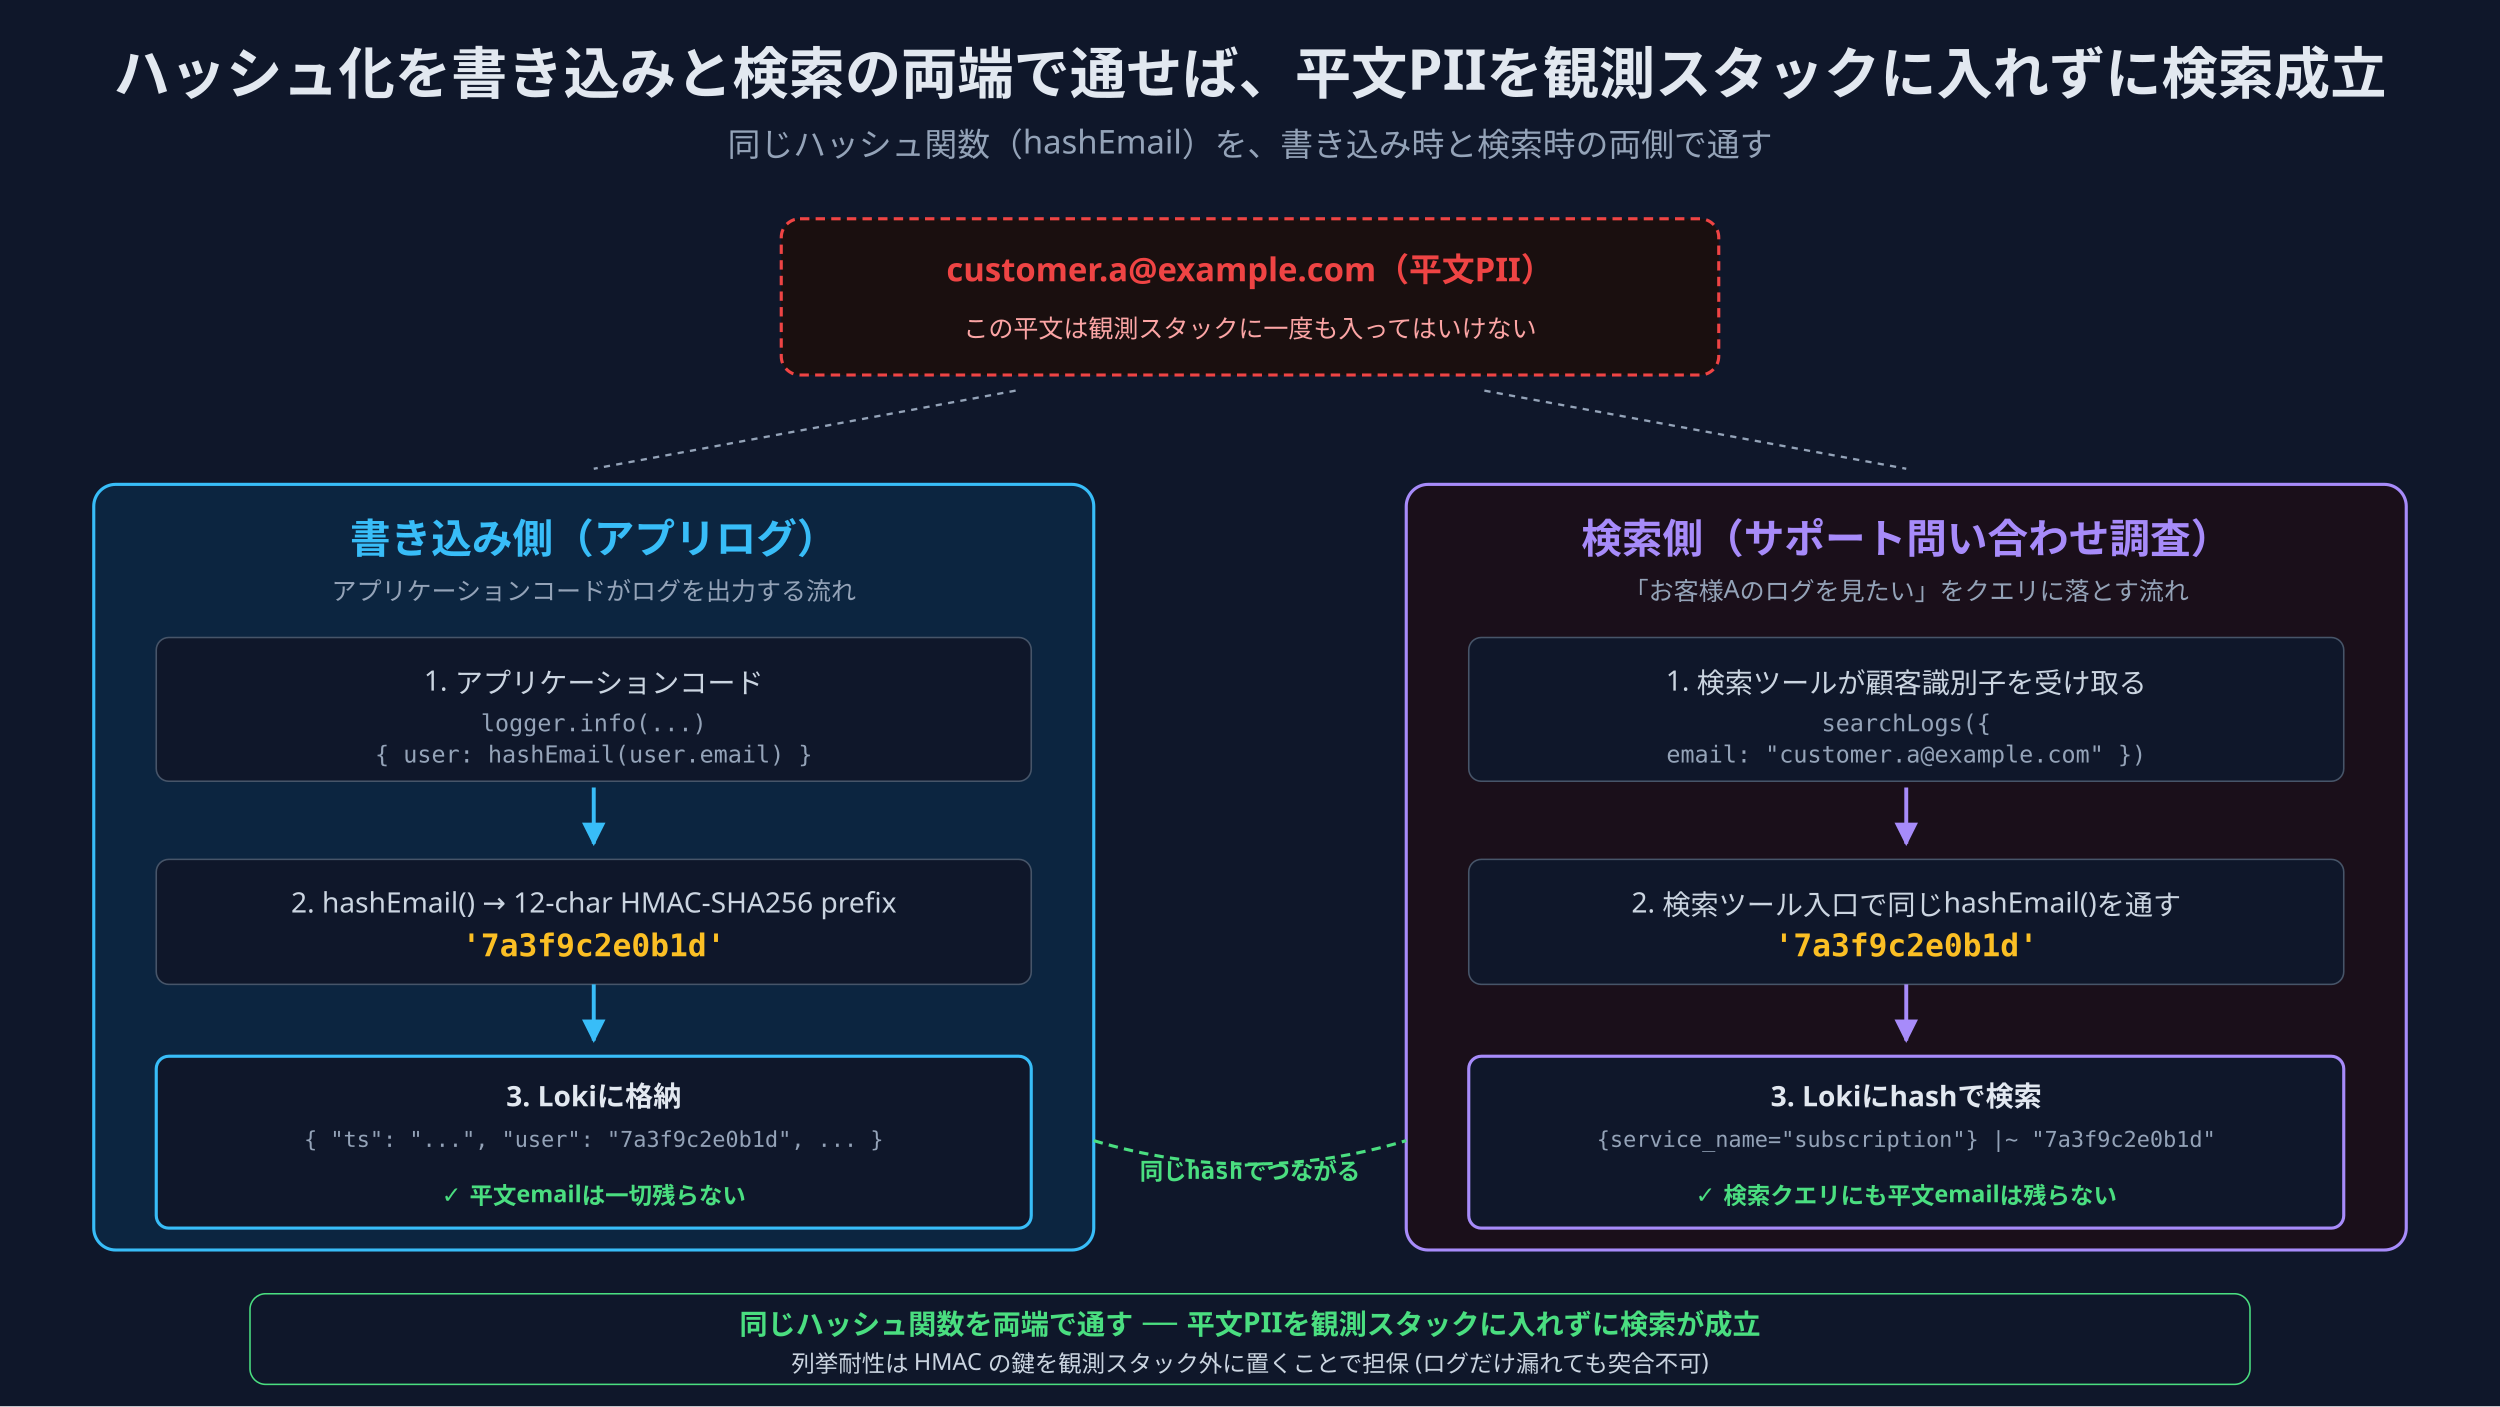
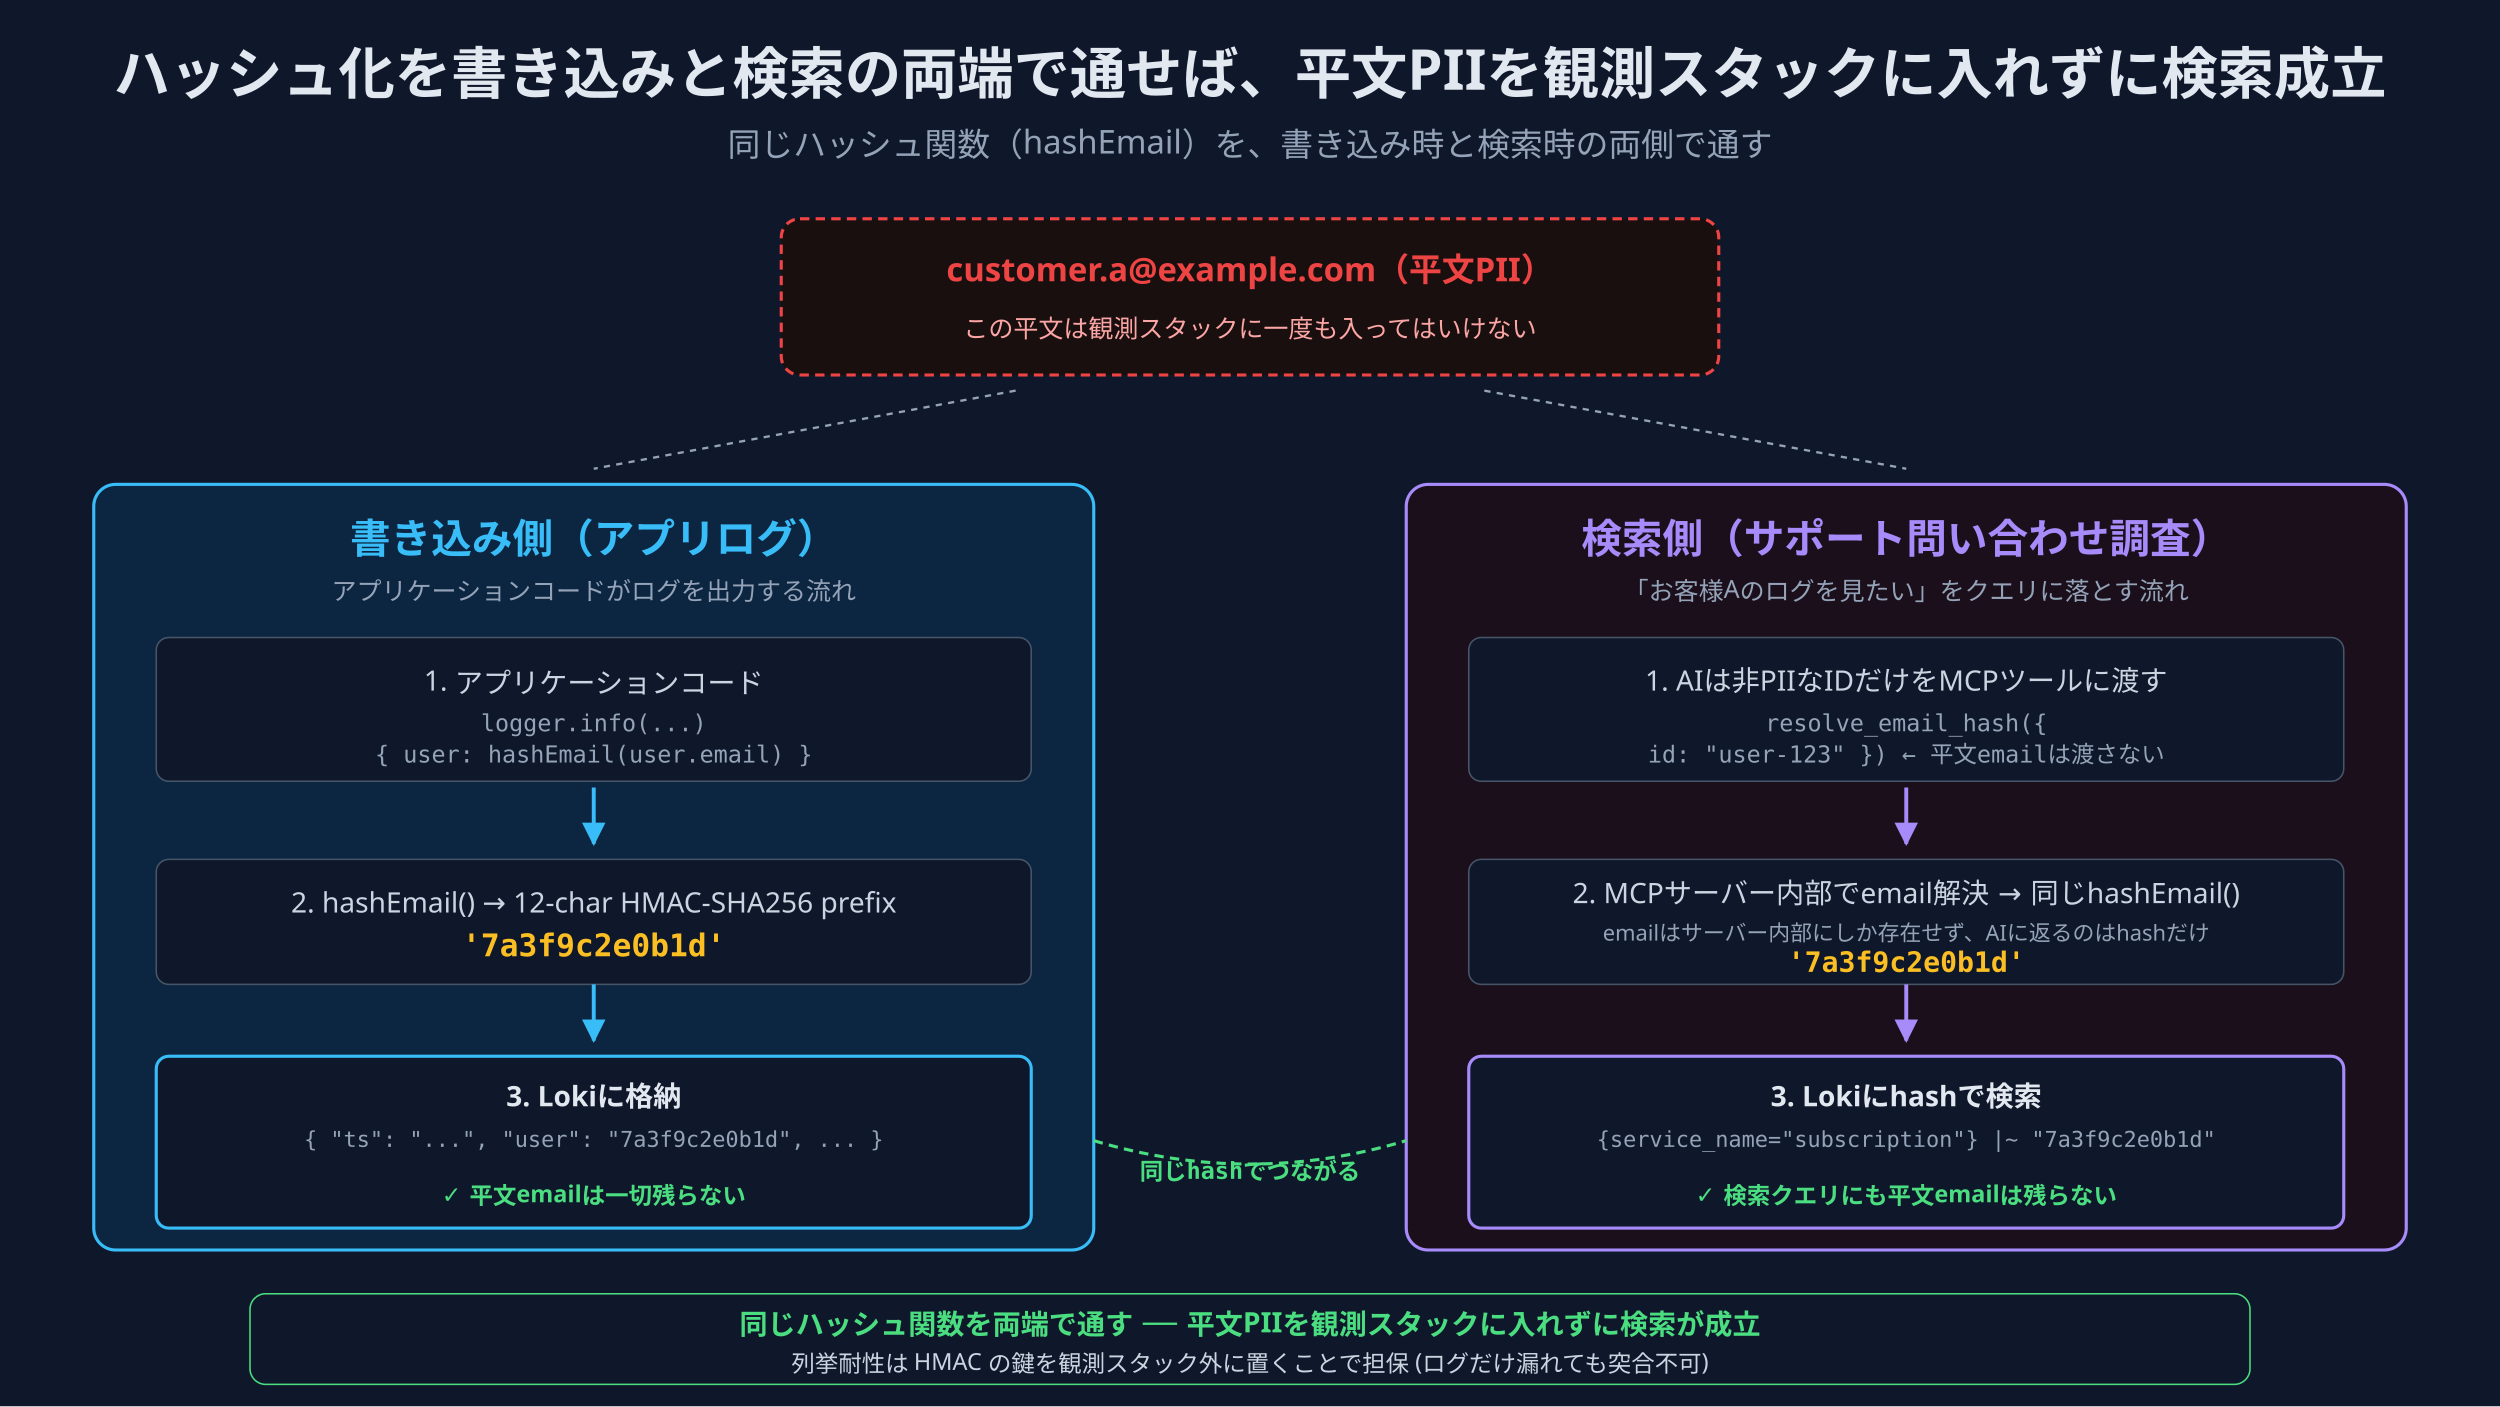
<svg xmlns="http://www.w3.org/2000/svg" width="1600" height="900" viewBox="0 0 1600 900">
  <rect width="1600" height="900" fill="#0f172a" />
  <defs>
    <marker id="a-sky" viewBox="0 0 10 10" refX="9" refY="5" markerWidth="6" markerHeight="6" orient="auto-start-reverse">
      <path d="M 0 0 L 10 5 L 0 10 z" fill="#38bdf8" />
    </marker>
    <marker id="a-violet" viewBox="0 0 10 10" refX="9" refY="5" markerWidth="6" markerHeight="6" orient="auto-start-reverse">
      <path d="M 0 0 L 10 5 L 0 10 z" fill="#a78bfa" />
    </marker>
  </defs>
  <text x="800" y="60" font-size="36" fill="#e2e8f0" text-anchor="middle" font-weight="bold" font-family="Noto Sans JP, system-ui, sans-serif">ハッシュ化を書き込みと検索の両端で通せば、平文PIIを観測スタックに入れずに検索成立</text>
  <text x="800" y="100" font-size="21" fill="#94a3b8" text-anchor="middle" font-family="Noto Sans JP, system-ui, sans-serif">同じハッシュ関数（hashEmail）を、書き込み時と検索時の両側で通す</text>
  <g font-family="Noto Sans JP, system-ui, sans-serif">
    <rect x="500" y="140" width="600" height="100" rx="12" fill="#1a0f0f" stroke="#ef4444" stroke-width="2" stroke-dasharray="6,4" />
    <text x="800" y="180" font-size="21" fill="#ef4444" text-anchor="middle" font-weight="bold">customer.a@example.com（平文PII）</text>
    <text x="800" y="216" font-size="16" fill="#fca5a5" text-anchor="middle">この平文は観測スタックに一度も入ってはいけない</text>
  </g>
  <line x1="650" y1="250" x2="380" y2="300" stroke="#94a3b8" stroke-width="1.5" stroke-dasharray="4,4" />
  <line x1="950" y1="250" x2="1220" y2="300" stroke="#94a3b8" stroke-width="1.5" stroke-dasharray="4,4" />
  <g font-family="Noto Sans JP, system-ui, sans-serif">
    <rect x="60" y="310" width="640" height="490" rx="14" fill="#0c2540" stroke="#38bdf8" stroke-width="2" />
    <text x="380" y="354" font-size="26" fill="#38bdf8" text-anchor="middle" font-weight="bold">書き込み側（アプリログ）</text>
    <text x="380" y="384" font-size="16" fill="#94a3b8" text-anchor="middle">アプリケーションコードがログを出力する流れ</text>
    <rect x="100" y="408" width="560" height="92" rx="8" fill="#0f172a" stroke="#475569" />
    <text x="380" y="442" font-size="18" fill="#cbd5e1" text-anchor="middle">1. アプリケーションコード</text>
    <text x="380" y="468" font-size="15" fill="#94a3b8" text-anchor="middle" font-family="ui-monospace, SFMono-Regular, Menlo, monospace">logger.info(...)</text>
    <text x="380" y="488" font-size="15" fill="#94a3b8" text-anchor="middle" font-family="ui-monospace, SFMono-Regular, Menlo, monospace">{ user: hashEmail(user.email) }</text>
    <line x1="380" y1="504" x2="380" y2="540" stroke="#38bdf8" stroke-width="2.5" marker-end="url(#a-sky)" />
    <rect x="100" y="550" width="560" height="80" rx="8" fill="#0f172a" stroke="#475569" />
    <text x="380" y="584" font-size="18" fill="#cbd5e1" text-anchor="middle">2. hashEmail() → 12-char HMAC-SHA256 prefix</text>
    <text x="380" y="612" font-size="20" fill="#fbbf24" text-anchor="middle" font-weight="bold" font-family="ui-monospace, SFMono-Regular, Menlo, monospace">'7a3f9c2e0b1d'</text>
    <line x1="380" y1="630" x2="380" y2="666" stroke="#38bdf8" stroke-width="2.5" marker-end="url(#a-sky)" />
    <rect x="100" y="676" width="560" height="110" rx="8" fill="#0f172a" stroke="#38bdf8" stroke-width="2" />
    <text x="380" y="708" font-size="18" fill="#e2e8f0" text-anchor="middle" font-weight="bold">3. Lokiに格納</text>
    <text x="380" y="734" font-size="14" fill="#94a3b8" text-anchor="middle" font-family="ui-monospace, SFMono-Regular, Menlo, monospace">{ "ts": "...", "user": "7a3f9c2e0b1d", ... }</text>
    <text x="380" y="770" font-size="15" fill="#4ade80" text-anchor="middle" font-weight="bold">✓ 平文emailは一切残らない</text>
  </g>
  <g font-family="Noto Sans JP, system-ui, sans-serif">
    <rect x="900" y="310" width="640" height="490" rx="14" fill="#1a0f1a" stroke="#a78bfa" stroke-width="2" />
    <text x="1220" y="354" font-size="26" fill="#a78bfa" text-anchor="middle" font-weight="bold">検索側（サポート問い合わせ調査）</text>
    <text x="1220" y="384" font-size="16" fill="#94a3b8" text-anchor="middle">「お客様Aのログを見たい」をクエリに落とす流れ</text>
    <rect x="940" y="408" width="560" height="92" rx="8" fill="#0f172a" stroke="#475569" />
-     <text x="1220" y="442" font-size="18" fill="#cbd5e1" text-anchor="middle">1. 検索ツールが顧客識別子を受け取る</text>
-     <text x="1220" y="468" font-size="15" fill="#94a3b8" text-anchor="middle" font-family="ui-monospace, SFMono-Regular, Menlo, monospace">searchLogs({</text>
-     <text x="1220" y="488" font-size="15" fill="#94a3b8" text-anchor="middle" font-family="ui-monospace, SFMono-Regular, Menlo, monospace">email: "customer.a@example.com" })</text>
+     <text x="1220" y="442" font-size="18" fill="#cbd5e1" text-anchor="middle">1. AIは非PIIなIDだけをMCPツールに渡す</text>
+     <text x="1220" y="468" font-size="15" fill="#94a3b8" text-anchor="middle" font-family="ui-monospace, SFMono-Regular, Menlo, monospace">resolve_email_hash({</text>
+     <text x="1220" y="488" font-size="15" fill="#94a3b8" text-anchor="middle" font-family="ui-monospace, SFMono-Regular, Menlo, monospace">id: "user-123" }) ← 平文emailは渡さない</text>
    <line x1="1220" y1="504" x2="1220" y2="540" stroke="#a78bfa" stroke-width="2.5" marker-end="url(#a-violet)" />
    <rect x="940" y="550" width="560" height="80" rx="8" fill="#0f172a" stroke="#475569" />
-     <text x="1220" y="584" font-size="18" fill="#cbd5e1" text-anchor="middle">2. 検索ツール入口で同じhashEmail()を通す</text>
-     <text x="1220" y="612" font-size="20" fill="#fbbf24" text-anchor="middle" font-weight="bold" font-family="ui-monospace, SFMono-Regular, Menlo, monospace">'7a3f9c2e0b1d'</text>
+     <text x="1220" y="578" font-size="18" fill="#cbd5e1" text-anchor="middle">2. MCPサーバー内部でemail解決 → 同じhashEmail()</text>
+     <text x="1220" y="602" font-size="14" fill="#94a3b8" text-anchor="middle">emailはサーバー内部にしか存在せず、AIに返るのはhashだけ</text>
+     <text x="1220" y="622" font-size="18" fill="#fbbf24" text-anchor="middle" font-weight="bold" font-family="ui-monospace, SFMono-Regular, Menlo, monospace">'7a3f9c2e0b1d'</text>
    <line x1="1220" y1="630" x2="1220" y2="666" stroke="#a78bfa" stroke-width="2.5" marker-end="url(#a-violet)" />
    <rect x="940" y="676" width="560" height="110" rx="8" fill="#0f172a" stroke="#a78bfa" stroke-width="2" />
    <text x="1220" y="708" font-size="18" fill="#e2e8f0" text-anchor="middle" font-weight="bold">3. Lokiにhashで検索</text>
    <text x="1220" y="734" font-size="14" fill="#94a3b8" text-anchor="middle" font-family="ui-monospace, SFMono-Regular, Menlo, monospace">{service_name="subscription"} |~ "7a3f9c2e0b1d"</text>
    <text x="1220" y="770" font-size="15" fill="#4ade80" text-anchor="middle" font-weight="bold">✓ 検索クエリにも平文emailは残らない</text>
  </g>
  <path d="M 700 730 Q 800 760 900 730" stroke="#4ade80" stroke-width="2" stroke-dasharray="6,4" fill="none" />
  <text x="800" y="755" font-size="15" fill="#4ade80" text-anchor="middle" font-family="ui-monospace, SFMono-Regular, Menlo, monospace" font-weight="bold">同じhashでつながる</text>
  <g font-family="Noto Sans JP, system-ui, sans-serif">
    <rect x="160" y="828" width="1280" height="58" rx="10" fill="#0f172a" stroke="#4ade80" stroke-width="1" />
    <text x="800" y="854" font-size="18" fill="#4ade80" text-anchor="middle" font-weight="bold">同じハッシュ関数を両端で通す ── 平文PIIを観測スタックに入れずに検索が成立</text>
    <text x="800" y="878" font-size="15" fill="#cbd5e1" text-anchor="middle">列挙耐性は HMAC の鍵を観測スタック外に置くことで担保 (ログだけ漏れても突合不可)</text>
  </g>
</svg>
